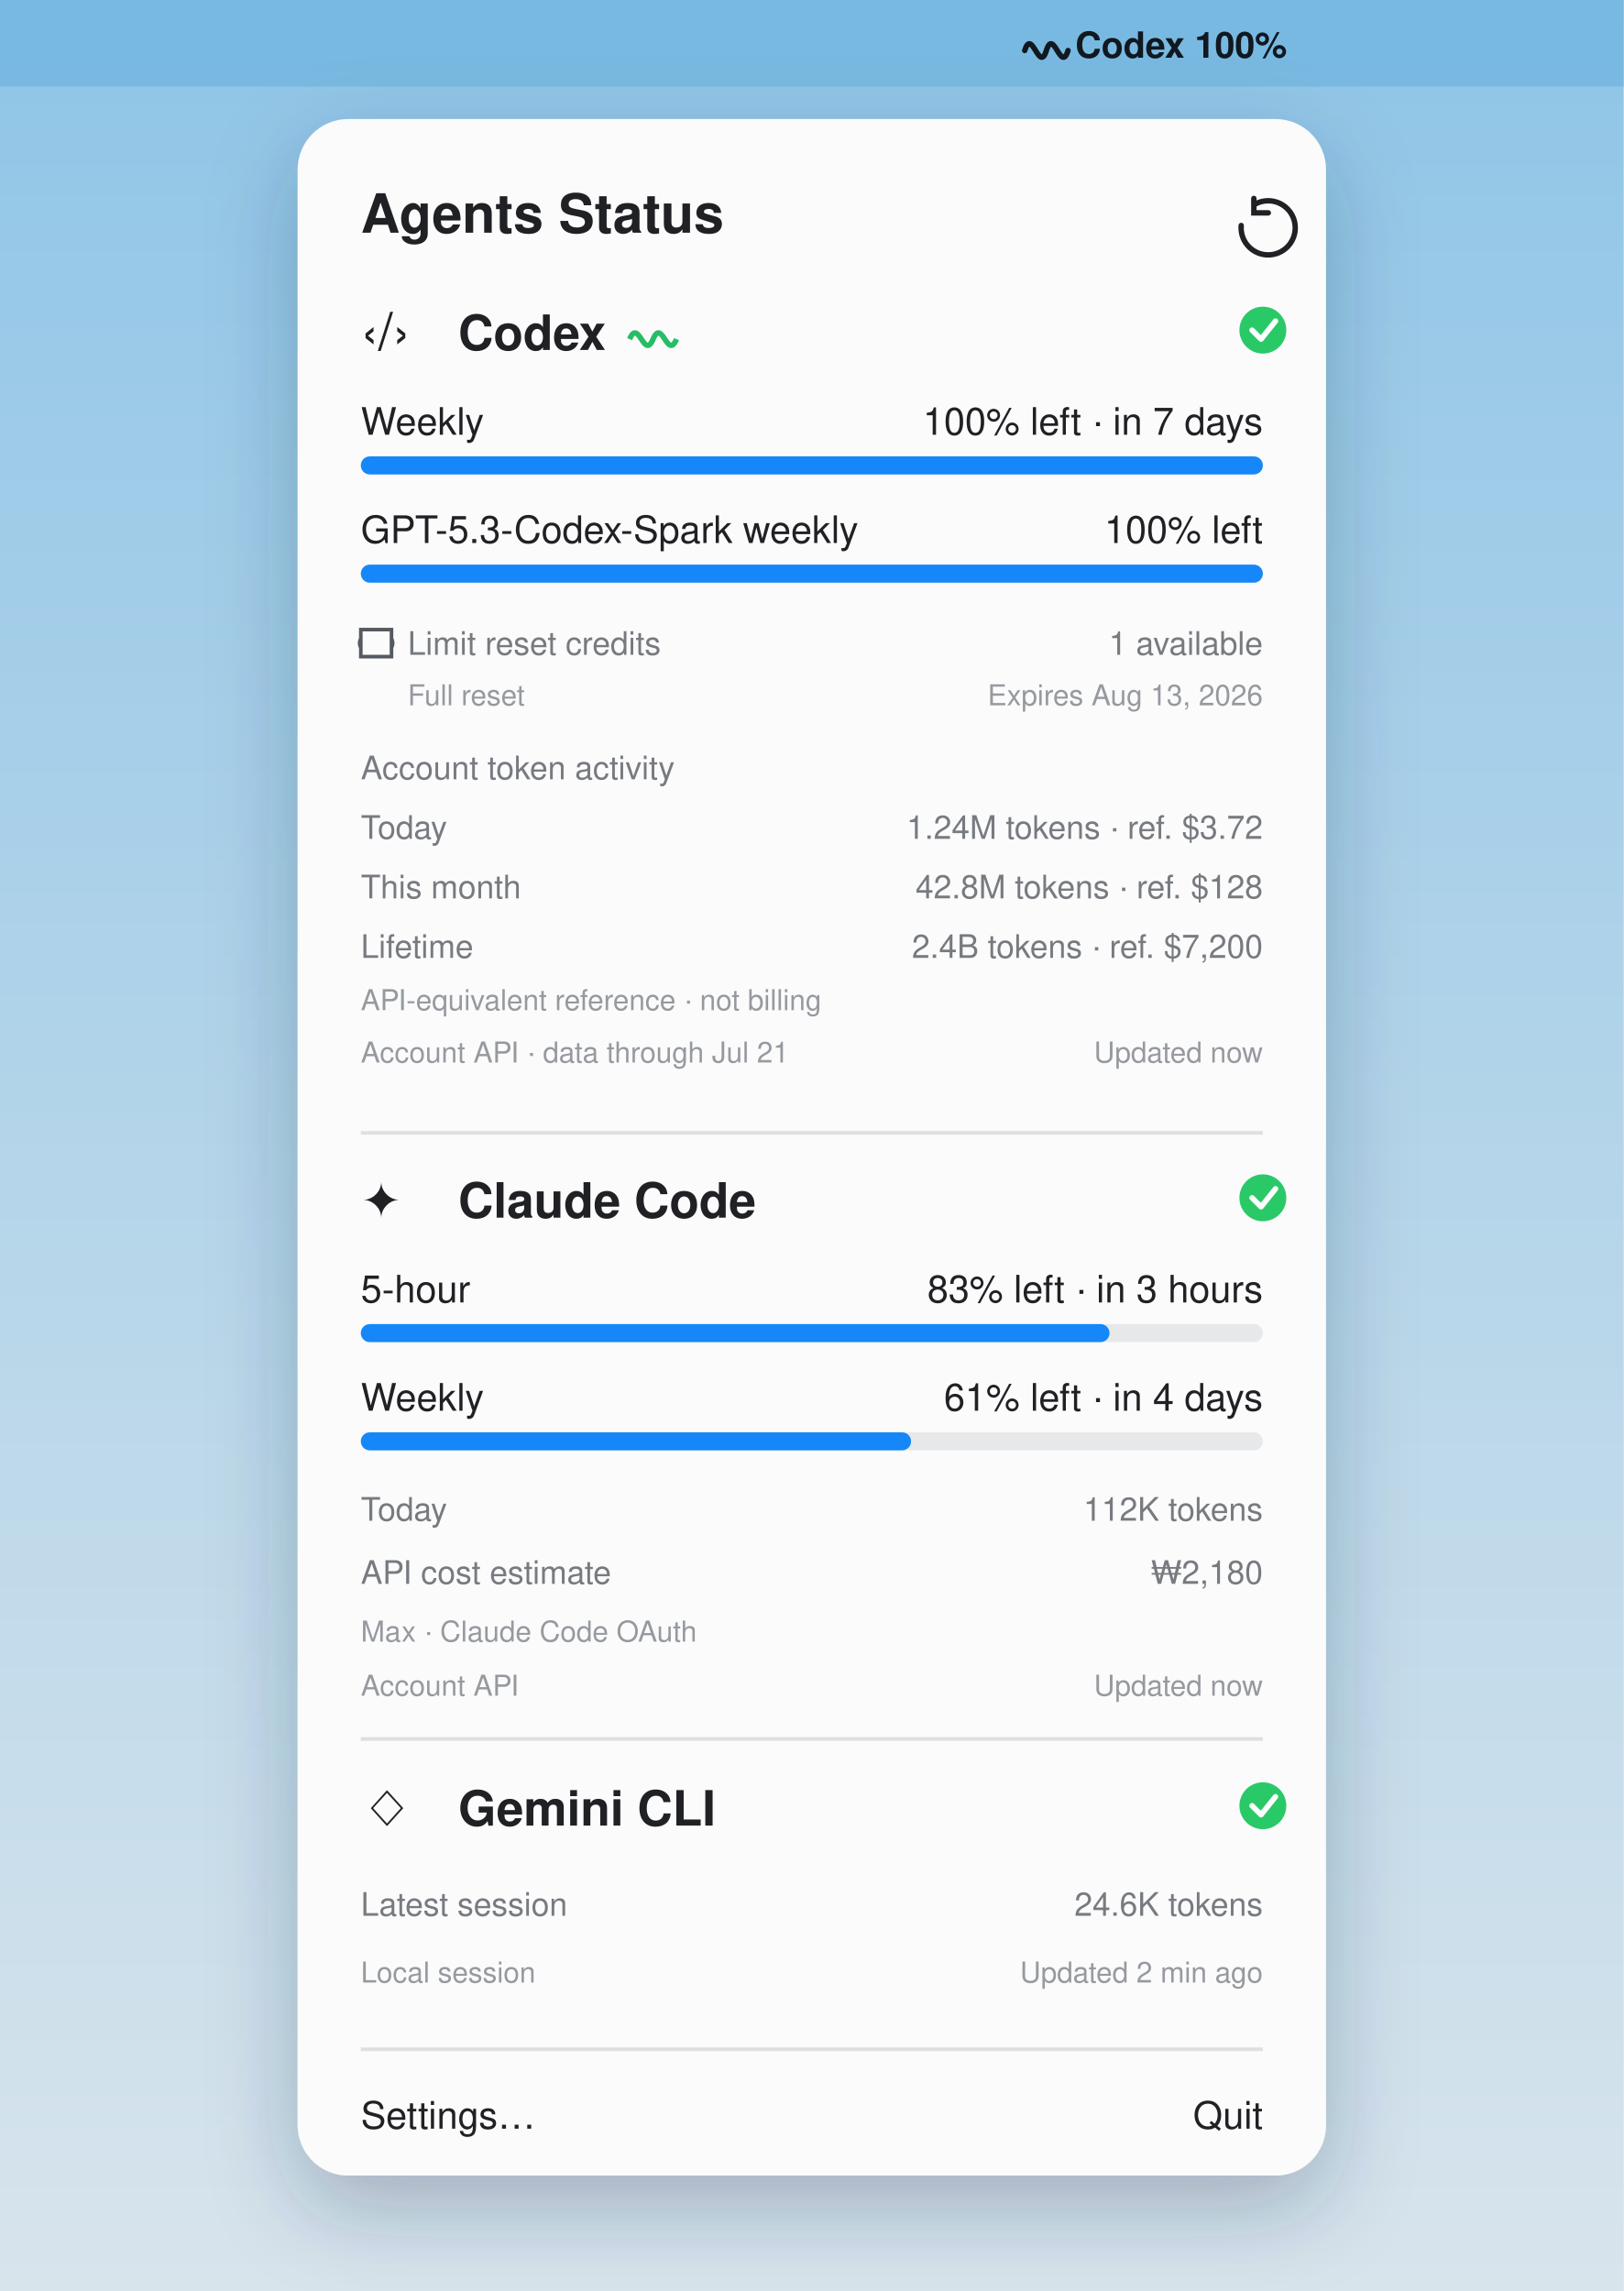
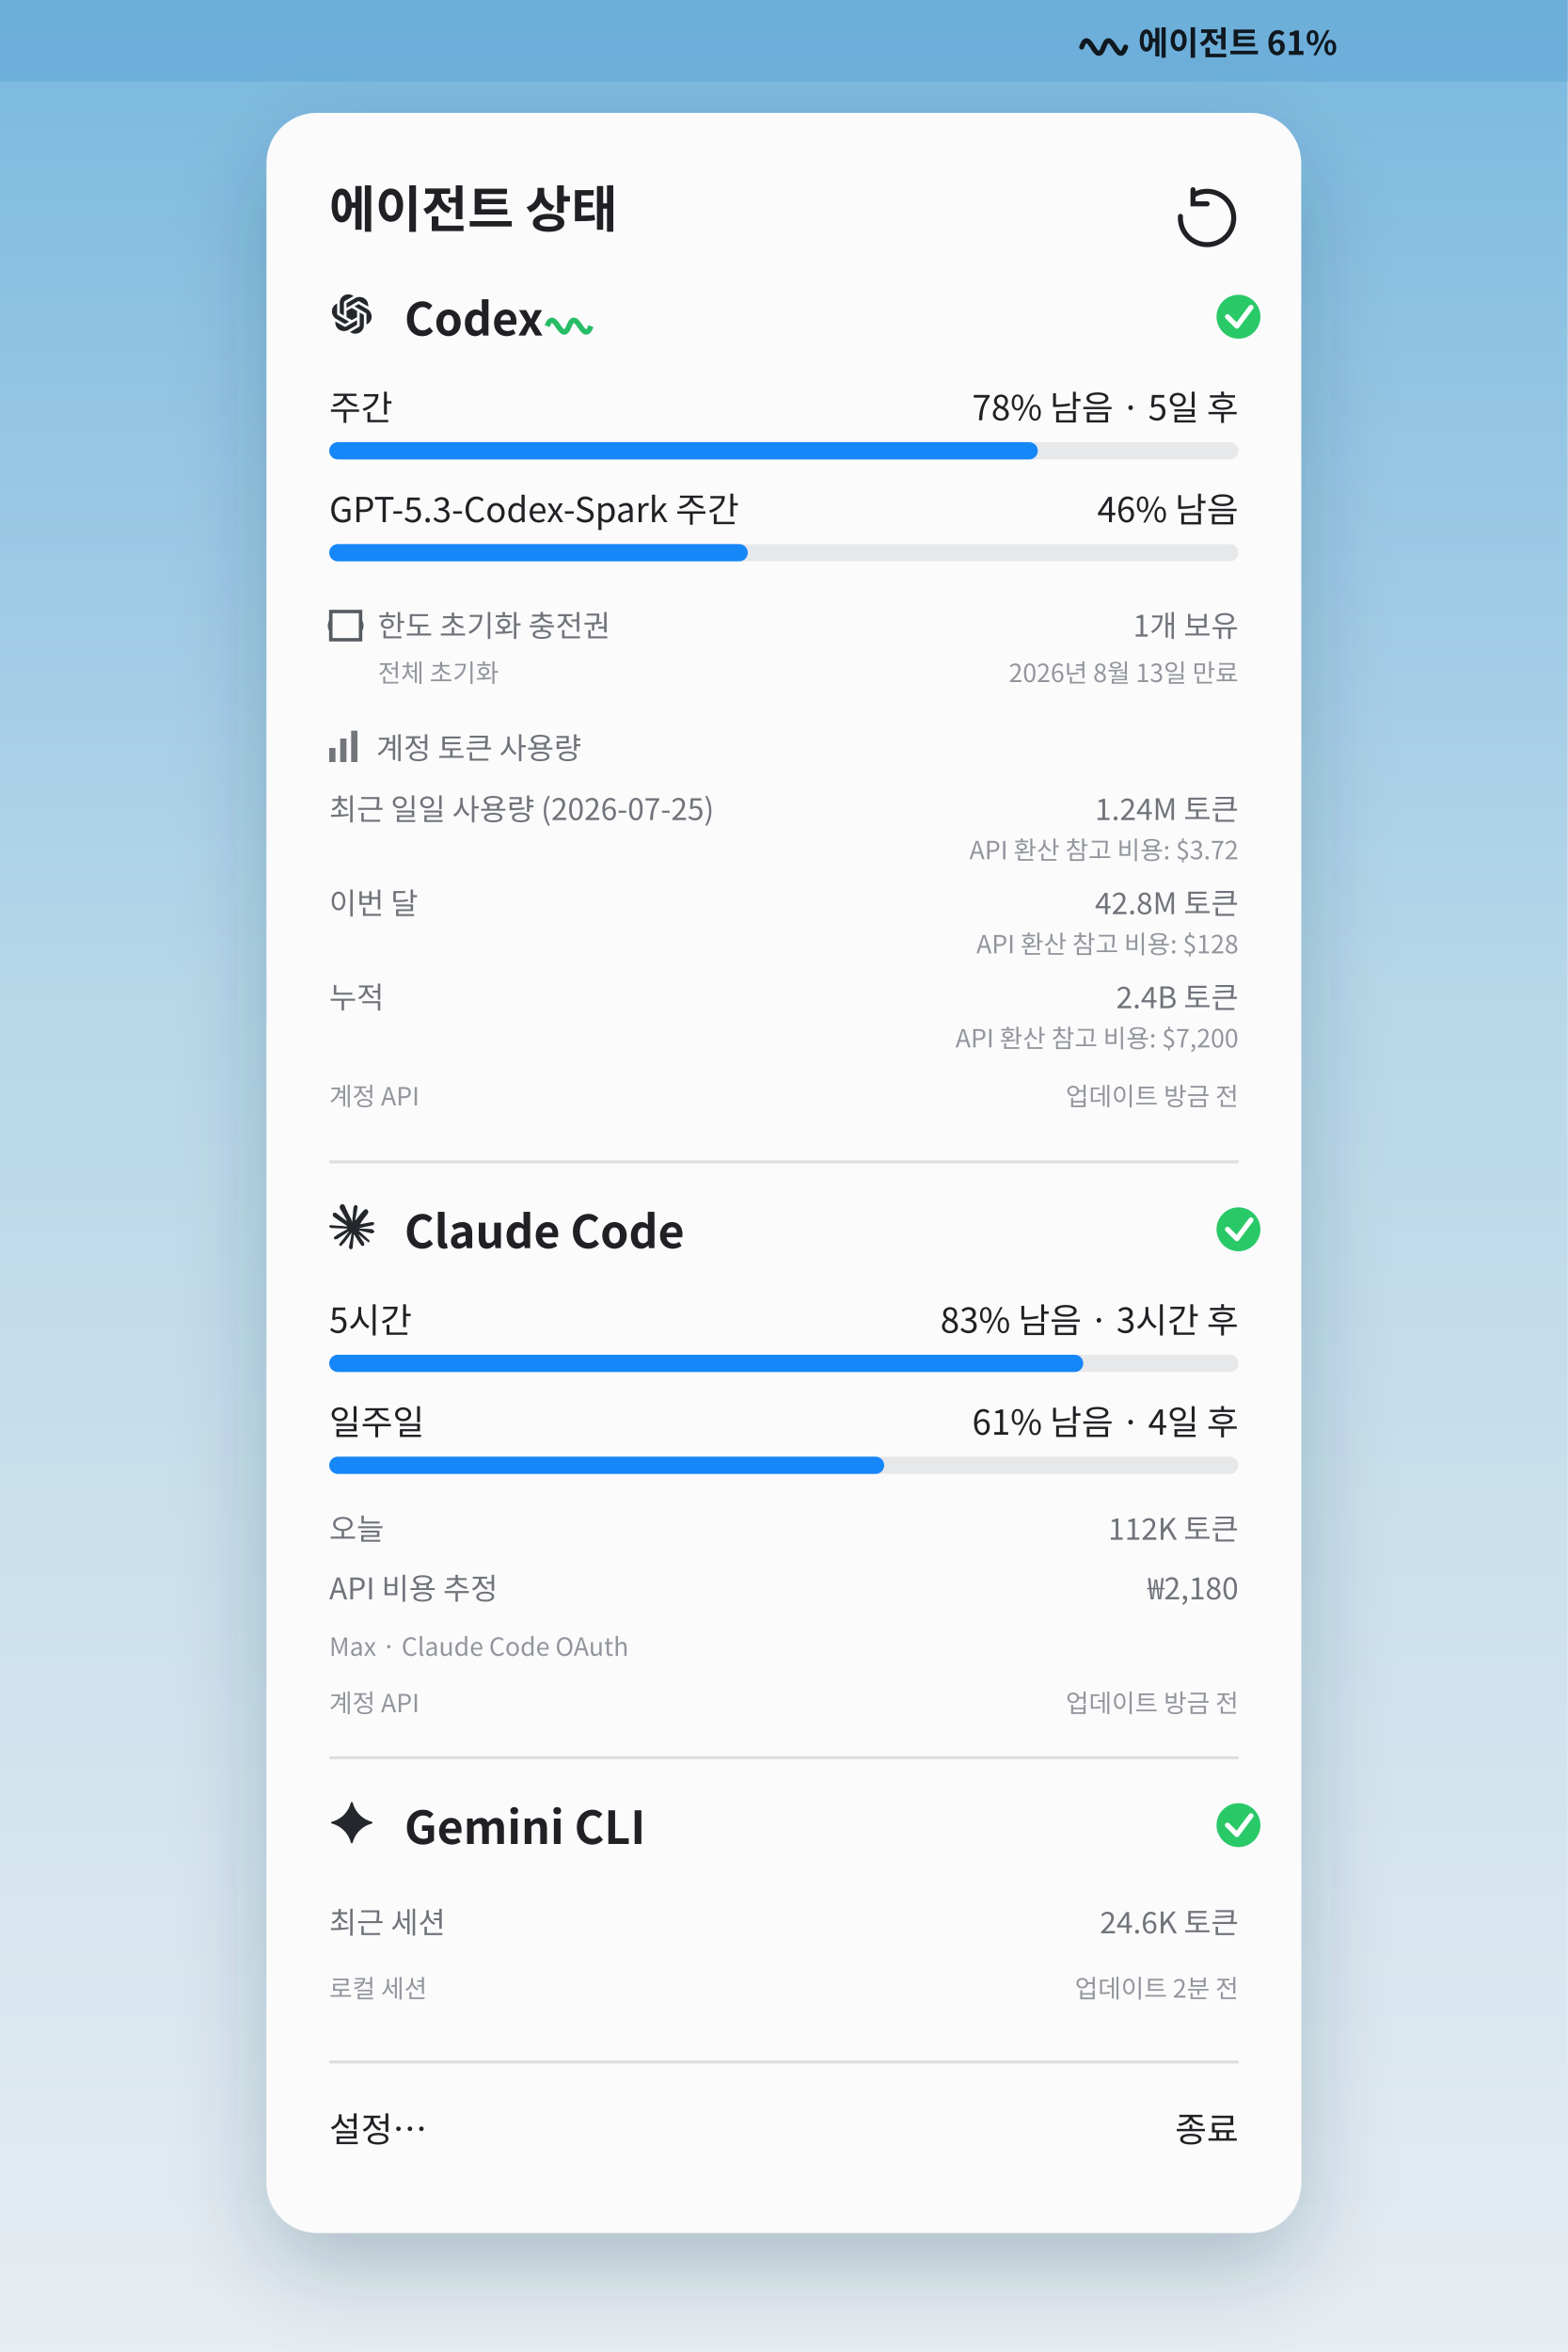
- <svg xmlns="http://www.w3.org/2000/svg" width="900" height="1270" viewBox="0 0 900 1270">
+ <svg xmlns="http://www.w3.org/2000/svg" width="1000" height="1500" viewBox="0 0 1000 1500">
  <defs>
    <linearGradient id="background" x1="0" y1="0" x2="0" y2="1">
-       <stop offset="0" stop-color="#8fc5e7" />
-       <stop offset="1" stop-color="#d8e4ec" />
+       <stop offset="0" stop-color="#79b8df" />
+       <stop offset="0.42" stop-color="#b7d7e9" />
+       <stop offset="1" stop-color="#e7edf2" />
    </linearGradient>
    <filter id="shadow" x="-30%" y="-20%" width="160%" height="160%">
-       <feDropShadow dx="0" dy="18" stdDeviation="24" flood-color="#183549" flood-opacity="0.28" />
+       <feDropShadow dx="0" dy="22" stdDeviation="28" flood-color="#183549" flood-opacity="0.24" />
    </filter>
    <style>
-       .ui { font-family: -apple-system, BlinkMacSystemFont, "SF Pro Display", Helvetica, Arial, sans-serif; fill: #202124; }
-       .title { font-size: 30px; font-weight: 700; }
-       .provider { font-size: 27px; font-weight: 700; }
-       .body { font-size: 21px; }
-       .small { font-size: 18px; fill: #777b80; }
-       .tiny { font-size: 16px; fill: #969a9f; }
-       .menu { font-size: 20px; font-weight: 600; fill: #111820; }
-       .divider { stroke: #dedfe1; stroke-width: 2; }
+       .ui { font-family: "Noto Sans CJK KR", "Apple SD Gothic Neo", -apple-system, sans-serif; fill: #202124; }
+       .title { font-size: 32px; font-weight: 700; }
+       .provider { font-size: 29px; font-weight: 700; }
+       .body { font-size: 22px; }
+       .small { font-size: 19px; fill: #70747a; }
+       .tiny { font-size: 16px; fill: #92969c; }
+       .menu { font-size: 21px; font-weight: 600; fill: #101820; }
+       .divider { stroke: #dedfe2; stroke-width: 2; }
      .track { fill: #e7e8ea; }
      .bar { fill: #1687f8; }
      .bar-warning { fill: #f3a51e; }
+       .icon { fill: #24272b; }
    </style>
  </defs>
-   <rect width="900" height="1270" fill="url(#background)" />
-   <rect width="900" height="48" fill="#70b4df" fill-opacity="0.72" />
-   <g class="ui menu" transform="translate(568 12)">
-     <path d="M0 16 C4 3 8 29 12 16 C16 3 20 29 24 16" fill="none" stroke="#111820" stroke-width="3" stroke-linecap="round" />
-     <text x="28" y="20">Codex 100%</text>
+   <rect width="1000" height="1500" fill="url(#background)" />
+   <rect width="1000" height="52" fill="#68add7" fill-opacity="0.76" />
+   <g class="ui menu" transform="translate(690 13)">
+     <path d="M0 17 C5 3 9 31 14 17 C19 3 23 31 28 17" fill="none" stroke="#101820" stroke-width="3.2" stroke-linecap="round" />
+     <text x="36" y="22">에이전트 61%</text>
  </g>
  <g filter="url(#shadow)">
-     <rect x="165" y="66" width="570" height="1140" rx="28" fill="#fbfbfc" />
+     <rect x="170" y="72" width="660" height="1352" rx="32" fill="#fbfbfc" />
  </g>
-   <g class="ui" transform="translate(200 105)">
-     <text class="title" x="0" y="24">Agents Status</text>
-     <g transform="translate(486 5)" fill="none" stroke="#202124" stroke-width="3" stroke-linecap="round">
-       <path d="M10 3 A15 15 0 1 1 2 15" />
-       <path d="M9 0 L9 8 L17 8" />
+   <g class="ui" transform="translate(210 114)">
+     <text class="title" x="0" y="31">에이전트 상태</text>
+     <g transform="translate(541 7)" fill="none" stroke="#202124" stroke-width="3.2" stroke-linecap="round">
+       <path d="M11 3 A17 17 0 1 1 2 17" />
+       <path d="M10 0 L10 9 L19 9" />
    </g>
-     <g transform="translate(0 64)">
-       <text x="0" y="25" font-size="29">‹/›</text>
-       <text class="provider" x="54" y="25">Codex</text>
-       <g transform="translate(149 5)" stroke="#27bd66" stroke-width="3" fill="none">
-         <path d="M0 14 C5 2 8 26 13 14 C18 2 21 26 26 14" />
+     <g transform="translate(0 72)">
+       <g class="icon" transform="translate(0 0) scale(1.2)">
+         <path d="M9.205 8.658v-2.26c0-.19.072-.333.238-.428l4.543-2.616c.619-.357 1.356-.523 2.117-.523 2.854 0 4.662 2.212 4.662 4.566 0 .167 0 .357-.024.547l-4.71-2.759a.797.797 0 00-.856 0l-5.97 3.473zm10.609 8.8V12.06c0-.333-.143-.57-.429-.737l-5.97-3.473 1.95-1.118a.433.433 0 01.476 0l4.543 2.617c1.309.76 2.189 2.378 2.189 3.948 0 1.808-1.07 3.473-2.76 4.163zM7.802 12.703l-1.95-1.142c-.167-.095-.239-.238-.239-.428V5.899c0-2.545 1.95-4.472 4.591-4.472 1 0 1.927.333 2.712.928L8.23 5.067c-.285.166-.428.404-.428.737v6.898zM12 15.128l-2.795-1.57v-3.33L12 8.658l2.795 1.57v3.33L12 15.128zm1.796 7.23c-1 0-1.927-.332-2.712-.927l4.686-2.712c.285-.166.428-.404.428-.737v-6.898l1.974 1.142c.167.095.238.238.238.428v5.233c0 2.545-1.974 4.472-4.614 4.472zm-5.637-5.303-4.544-2.617c-1.308-.761-2.188-2.378-2.188-3.948A4.482 4.482 0 014.21 6.327v5.423c0 .333.143.571.428.738l5.947 3.449-1.95 1.118a.432.432 0 01-.476 0zm-.262 3.9c-2.688 0-4.662-2.021-4.662-4.519 0-.19.024-.38.047-.57l4.686 2.71c.286.167.571.167.856 0l5.97-3.448v2.26c0 .19-.07.333-.237.428l-4.543 2.616c-.619.357-1.356.523-2.117.523z" />
      </g>
-       <circle cx="500" cy="14" r="13" fill="#2ac968" />
-       <path d="M494 14 L499 19 L507 9" fill="none" stroke="white" stroke-width="3" stroke-linecap="round" stroke-linejoin="round" />
-       <text class="body" x="0" y="72">Weekly</text>
-       <text class="body" x="500" y="72" text-anchor="end">100% left  ·  in 7 days</text>
-       <rect class="track" x="0" y="84" width="500" height="10" rx="5" />
-       <rect class="bar" x="0" y="84" width="500" height="10" rx="5" />
-       <text class="body" x="0" y="132">GPT-5.3-Codex-Spark weekly</text>
-       <text class="body" x="500" y="132" text-anchor="end">100% left</text>
-       <rect class="track" x="0" y="144" width="500" height="10" rx="5" />
-       <rect class="bar" x="0" y="144" width="500" height="10" rx="5" />
-       <path d="M0 180 H17 V195 H0 Z M0 185 A5 5 0 0 0 0 190 M17 185 A5 5 0 0 1 17 190" fill="none" stroke="#555a60" stroke-width="2" />
-       <text class="small" x="26" y="194">Limit reset credits</text>
-       <text class="small" x="500" y="194" text-anchor="end">1 available</text>
-       <text class="tiny" x="26" y="222">Full reset</text>
-       <text class="tiny" x="500" y="222" text-anchor="end">Expires Aug 13, 2026</text>
-       <text class="small" x="0" y="263">Account token activity</text>
-       <text class="small" x="0" y="296">Today</text>
-       <text class="small" x="500" y="296" text-anchor="end">1.24M tokens · ref. $3.72</text>
-       <text class="small" x="0" y="329">This month</text>
-       <text class="small" x="500" y="329" text-anchor="end">42.8M tokens · ref. $128</text>
-       <text class="small" x="0" y="362">Lifetime</text>
-       <text class="small" x="500" y="362" text-anchor="end">2.4B tokens · ref. $7,200</text>
-       <text class="tiny" x="0" y="391">API-equivalent reference · not billing</text>
-       <text class="tiny" x="0" y="420">Account API · data through Jul 21</text>
-       <text class="tiny" x="500" y="420" text-anchor="end">Updated now</text>
+       <text class="provider" x="48" y="28">Codex</text>
+       <g transform="translate(139 7)" stroke="#27bd66" stroke-width="3.4" fill="none">
+         <path d="M0 15 C5 2 9 28 14 15 C19 2 23 28 28 15" />
+       </g>
+       <circle cx="580" cy="16" r="14" fill="#2ac968" />
+       <path d="M573 16 L579 22 L588 10" fill="none" stroke="white" stroke-width="3.2" stroke-linecap="round" stroke-linejoin="round" />
+       <text class="body" x="0" y="82">주간</text>
+       <text class="body" x="580" y="82" text-anchor="end">78% 남음  ·  5일 후</text>
+       <rect class="track" x="0" y="96" width="580" height="11" rx="5.5" />
+       <rect class="bar" x="0" y="96" width="452" height="11" rx="5.5" />
+       <text class="body" x="0" y="147">GPT-5.3-Codex-Spark 주간</text>
+       <text class="body" x="580" y="147" text-anchor="end">46% 남음</text>
+       <rect class="track" x="0" y="161" width="580" height="11" rx="5.5" />
+       <rect class="bar" x="0" y="161" width="267" height="11" rx="5.5" />
+       <path d="M1 204 H20 V222 H1 Z M1 210 A6 6 0 0 0 1 216 M20 210 A6 6 0 0 1 20 216" fill="none" stroke="#555a60" stroke-width="2.2" />
+       <text class="small" x="31" y="220">한도 초기화 충전권</text>
+       <text class="small" x="580" y="220" text-anchor="end">1개 보유</text>
+       <text class="tiny" x="31" y="249">전체 초기화</text>
+       <text class="tiny" x="580" y="249" text-anchor="end">2026년 8월 13일 만료</text>
+       <g transform="translate(0 278)">
+         <path d="M0 13 H4 V22 H0 Z M7 7 H11 V22 H7 Z M14 2 H18 V22 H14 Z" fill="#72767b" />
+         <text class="small" x="30" y="20">계정 토큰 사용량</text>
+         <text class="small" x="0" y="59">최근 일일 사용량 (2026-07-25)</text>
+         <text class="small" x="580" y="59" text-anchor="end">1.24M 토큰</text>
+         <text class="tiny" x="580" y="84" text-anchor="end">API 환산 참고 비용: $3.72</text>
+         <text class="small" x="0" y="119">이번 달</text>
+         <text class="small" x="580" y="119" text-anchor="end">42.8M 토큰</text>
+         <text class="tiny" x="580" y="144" text-anchor="end">API 환산 참고 비용: $128</text>
+         <text class="small" x="0" y="179">누적</text>
+         <text class="small" x="580" y="179" text-anchor="end">2.4B 토큰</text>
+         <text class="tiny" x="580" y="204" text-anchor="end">API 환산 참고 비용: $7,200</text>
+         <text class="tiny" x="0" y="241">계정 API</text>
+         <text class="tiny" x="580" y="241" text-anchor="end">업데이트 방금 전</text>
+       </g>
    </g>
-     <line class="divider" x1="0" y1="523" x2="500" y2="523" />
-     <g transform="translate(0 545)">
-       <text x="0" y="25" font-size="27">✦</text>
-       <text class="provider" x="54" y="25">Claude Code</text>
-       <circle cx="500" cy="14" r="13" fill="#2ac968" />
-       <path d="M494 14 L499 19 L507 9" fill="none" stroke="white" stroke-width="3" stroke-linecap="round" stroke-linejoin="round" />
-       <text class="body" x="0" y="72">5-hour</text>
-       <text class="body" x="500" y="72" text-anchor="end">83% left  ·  in 3 hours</text>
-       <rect class="track" x="0" y="84" width="500" height="10" rx="5" />
-       <rect class="bar" x="0" y="84" width="415" height="10" rx="5" />
-       <text class="body" x="0" y="132">Weekly</text>
-       <text class="body" x="500" y="132" text-anchor="end">61% left  ·  in 4 days</text>
-       <rect class="track" x="0" y="144" width="500" height="10" rx="5" />
-       <rect class="bar" x="0" y="144" width="305" height="10" rx="5" />
-       <text class="small" x="0" y="193">Today</text>
-       <text class="small" x="500" y="193" text-anchor="end">112K  tokens</text>
-       <text class="small" x="0" y="228">API cost estimate</text>
-       <text class="small" x="500" y="228" text-anchor="end">₩2,180</text>
-       <text class="tiny" x="0" y="260">Max · Claude Code OAuth</text>
-       <text class="tiny" x="0" y="290">Account API</text>
-       <text class="tiny" x="500" y="290" text-anchor="end">Updated now</text>
+     <line class="divider" x1="0" y1="627" x2="580" y2="627" />
+     <g transform="translate(0 654)">
+       <g class="icon" transform="translate(0 0) scale(1.2)">
+         <path d="M4.709 15.955l4.72-2.647.08-.23-.08-.128H9.2l-.79-.048-2.698-.073-2.339-.097-2.266-.122-.571-.121L0 11.784l.055-.352.48-.321.686.06 1.52.103 2.278.158 1.652.097 2.449.255h.389l.055-.157-.134-.098-.103-.097-2.358-1.596-2.552-1.688-1.336-.972-.724-.491-.364-.462-.158-1.008.656-.722.881.06.225.061.893.686 1.908 1.476 2.491 1.833.365.304.145-.103.019-.073-.164-.274-1.355-2.446-1.446-2.49-.644-1.032-.17-.619a2.97 2.97 0 01-.104-.729L6.283.134 6.696 0l.996.134.42.364.62 1.414 1.002 2.229 1.555 3.03.456.898.243.832.091.255h.158V9.01l.128-1.706.237-2.095.23-2.695.08-.76.376-.91.747-.492.584.28.48.685-.067.444-.286 1.851-.559 2.903-.364 1.942h.212l.243-.242.985-1.306 1.652-2.064.73-.82.85-.904.547-.431h1.033l.76 1.129-.34 1.166-1.064 1.347-.881 1.142-1.264 1.7-.79 1.36.073.11.188-.02 2.856-.606 1.543-.28 1.841-.315.833.388.091.395-.328.807-1.969.486-2.309.462-3.439.813-.042.03.049.061 1.549.146.662.036h1.622l3.02.225.79.522.474.638-.079.485-1.215.62-1.64-.389-3.829-.91-1.312-.329h-.182v.11l1.093 1.068 2.006 1.81 2.509 2.33.127.578-.322.455-.34-.049-2.205-1.657-.851-.747-1.926-1.62h-.128v.17l.444.649 2.345 3.521.122 1.08-.17.353-.608.213-.668-.122-1.374-1.925-1.415-2.167-1.143-1.943-.14.08-.674 7.254-.316.37-.729.28-.607-.461-.322-.747.322-1.476.389-1.924.315-1.53.286-1.9.17-.632-.012-.042-.14.018-1.434 1.967-2.18 2.945-1.726 1.845-.414.164-.717-.37.067-.662.401-.589 2.388-3.036 1.44-1.882.93-1.086-.006-.158h-.055L4.132 18.56l-1.13.146-.487-.456.061-.746.231-.243 1.908-1.312-.006.006z" />
+       </g>
+       <text class="provider" x="48" y="28">Claude Code</text>
+       <circle cx="580" cy="16" r="14" fill="#2ac968" />
+       <path d="M573 16 L579 22 L588 10" fill="none" stroke="white" stroke-width="3.2" stroke-linecap="round" stroke-linejoin="round" />
+       <text class="body" x="0" y="82">5시간</text>
+       <text class="body" x="580" y="82" text-anchor="end">83% 남음  ·  3시간 후</text>
+       <rect class="track" x="0" y="96" width="580" height="11" rx="5.5" />
+       <rect class="bar" x="0" y="96" width="481" height="11" rx="5.5" />
+       <text class="body" x="0" y="147">일주일</text>
+       <text class="body" x="580" y="147" text-anchor="end">61% 남음  ·  4일 후</text>
+       <rect class="track" x="0" y="161" width="580" height="11" rx="5.5" />
+       <rect class="bar" x="0" y="161" width="354" height="11" rx="5.5" />
+       <text class="small" x="0" y="214">오늘</text>
+       <text class="small" x="580" y="214" text-anchor="end">112K 토큰</text>
+       <text class="small" x="0" y="252">API 비용 추정</text>
+       <text class="small" x="580" y="252" text-anchor="end">₩2,180</text>
+       <text class="tiny" x="0" y="288">Max · Claude Code OAuth</text>
+       <text class="tiny" x="0" y="324">계정 API</text>
+       <text class="tiny" x="580" y="324" text-anchor="end">업데이트 방금 전</text>
    </g>
-     <line class="divider" x1="0" y1="859" x2="500" y2="859" />
-     <g transform="translate(0 882)">
-       <text x="0" y="25" font-size="29">◇</text>
-       <text class="provider" x="54" y="25">Gemini CLI</text>
-       <circle cx="500" cy="14" r="13" fill="#2ac968" />
-       <path d="M494 14 L499 19 L507 9" fill="none" stroke="white" stroke-width="3" stroke-linecap="round" stroke-linejoin="round" />
-       <text class="small" x="0" y="75">Latest session</text>
-       <text class="small" x="500" y="75" text-anchor="end">24.6K  tokens</text>
-       <text class="tiny" x="0" y="112">Local session</text>
-       <text class="tiny" x="500" y="112" text-anchor="end">Updated 2 min ago</text>
+     <line class="divider" x1="0" y1="1007" x2="580" y2="1007" />
+     <g transform="translate(0 1034)">
+       <g class="icon" transform="translate(0 0) scale(1.2)">
+         <path d="M20.616 10.835a14.147 14.147 0 01-4.45-3.001 14.111 14.111 0 01-3.678-6.452.503.503 0 00-.975 0 14.134 14.134 0 01-3.679 6.452 14.155 14.155 0 01-4.45 3.001c-.65.28-1.318.505-2.002.678a.502.502 0 000 .975c.684.172 1.35.397 2.002.677a14.147 14.147 0 014.45 3.001 14.112 14.112 0 013.679 6.453.502.502 0 00.975 0c.172-.685.397-1.351.677-2.003a14.145 14.145 0 013.001-4.45 14.113 14.113 0 016.453-3.678.503.503 0 000-.975 13.245 13.245 0 01-2.003-.678z" />
+       </g>
+       <text class="provider" x="48" y="28">Gemini CLI</text>
+       <circle cx="580" cy="16" r="14" fill="#2ac968" />
+       <path d="M573 16 L579 22 L588 10" fill="none" stroke="white" stroke-width="3.2" stroke-linecap="round" stroke-linejoin="round" />
+       <text class="small" x="0" y="85">최근 세션</text>
+       <text class="small" x="580" y="85" text-anchor="end">24.6K 토큰</text>
+       <text class="tiny" x="0" y="126">로컬 세션</text>
+       <text class="tiny" x="580" y="126" text-anchor="end">업데이트 2분 전</text>
    </g>
-     <line class="divider" x1="0" y1="1031" x2="500" y2="1031" />
-     <text class="body" x="0" y="1075">Settings…</text>
-     <text class="body" x="500" y="1075" text-anchor="end">Quit</text>
+     <line class="divider" x1="0" y1="1201" x2="580" y2="1201" />
+     <text class="body" x="0" y="1252">설정…</text>
+     <text class="body" x="580" y="1252" text-anchor="end">종료</text>
  </g>
</svg>
